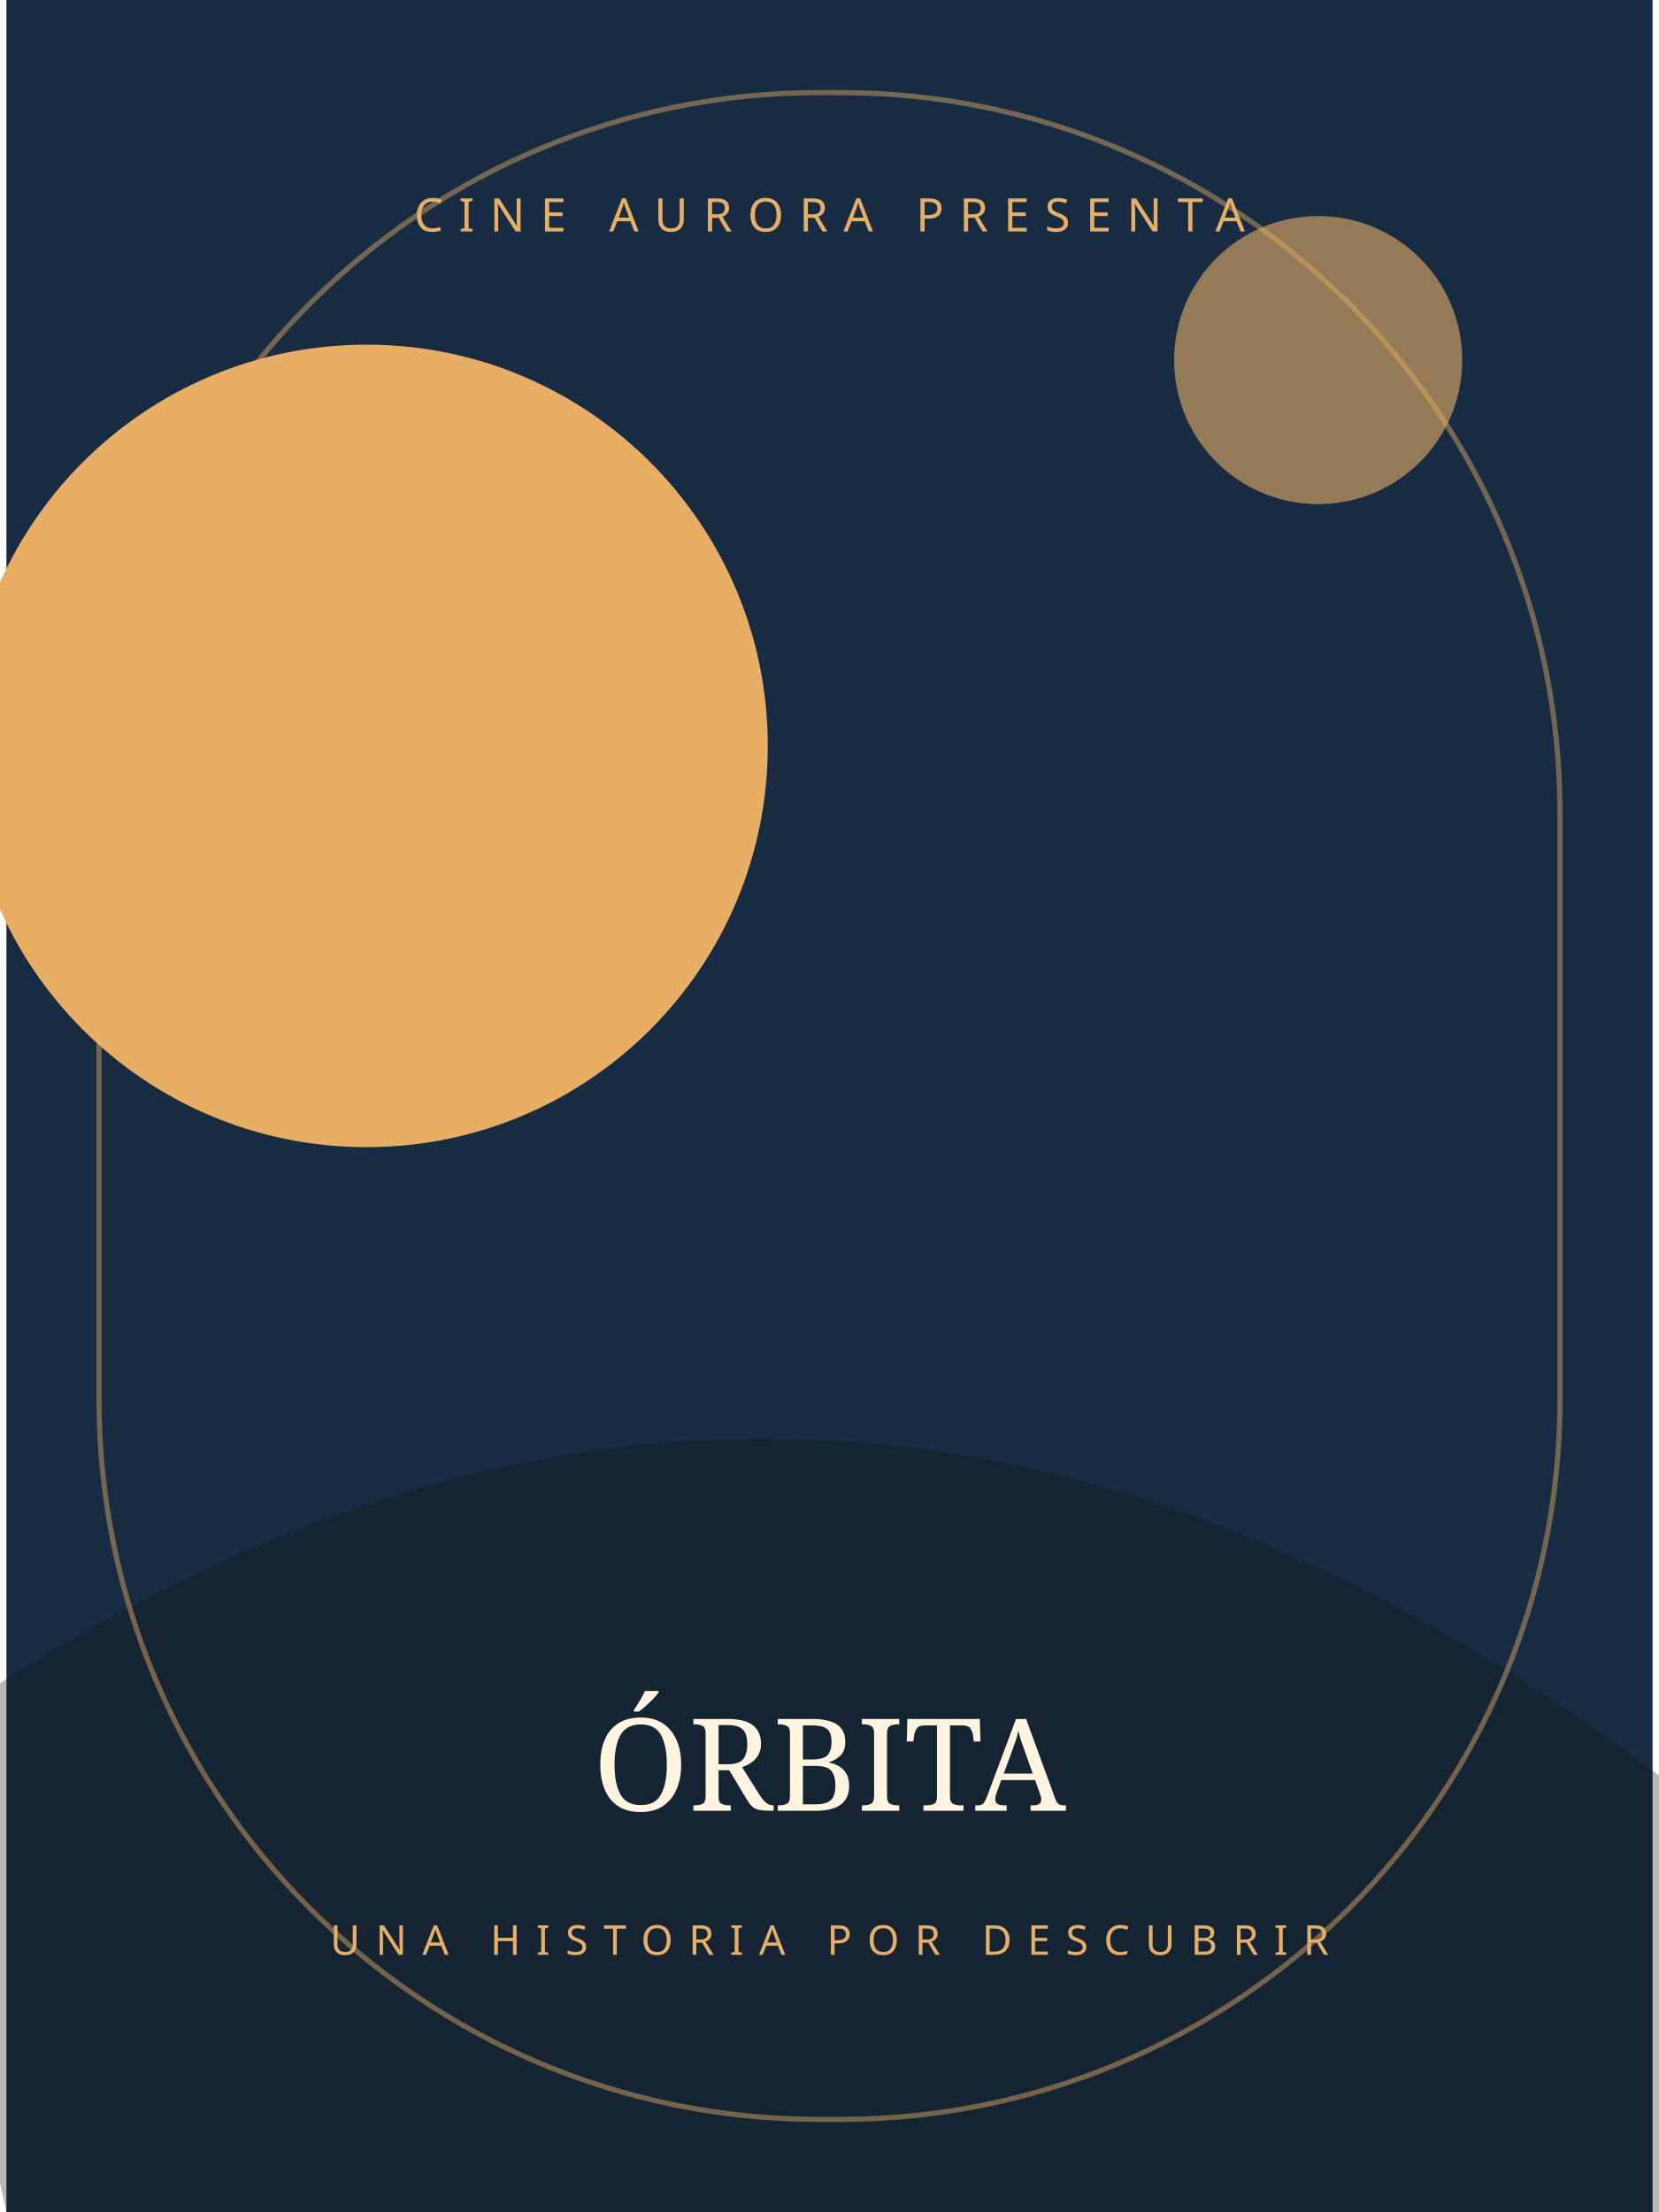
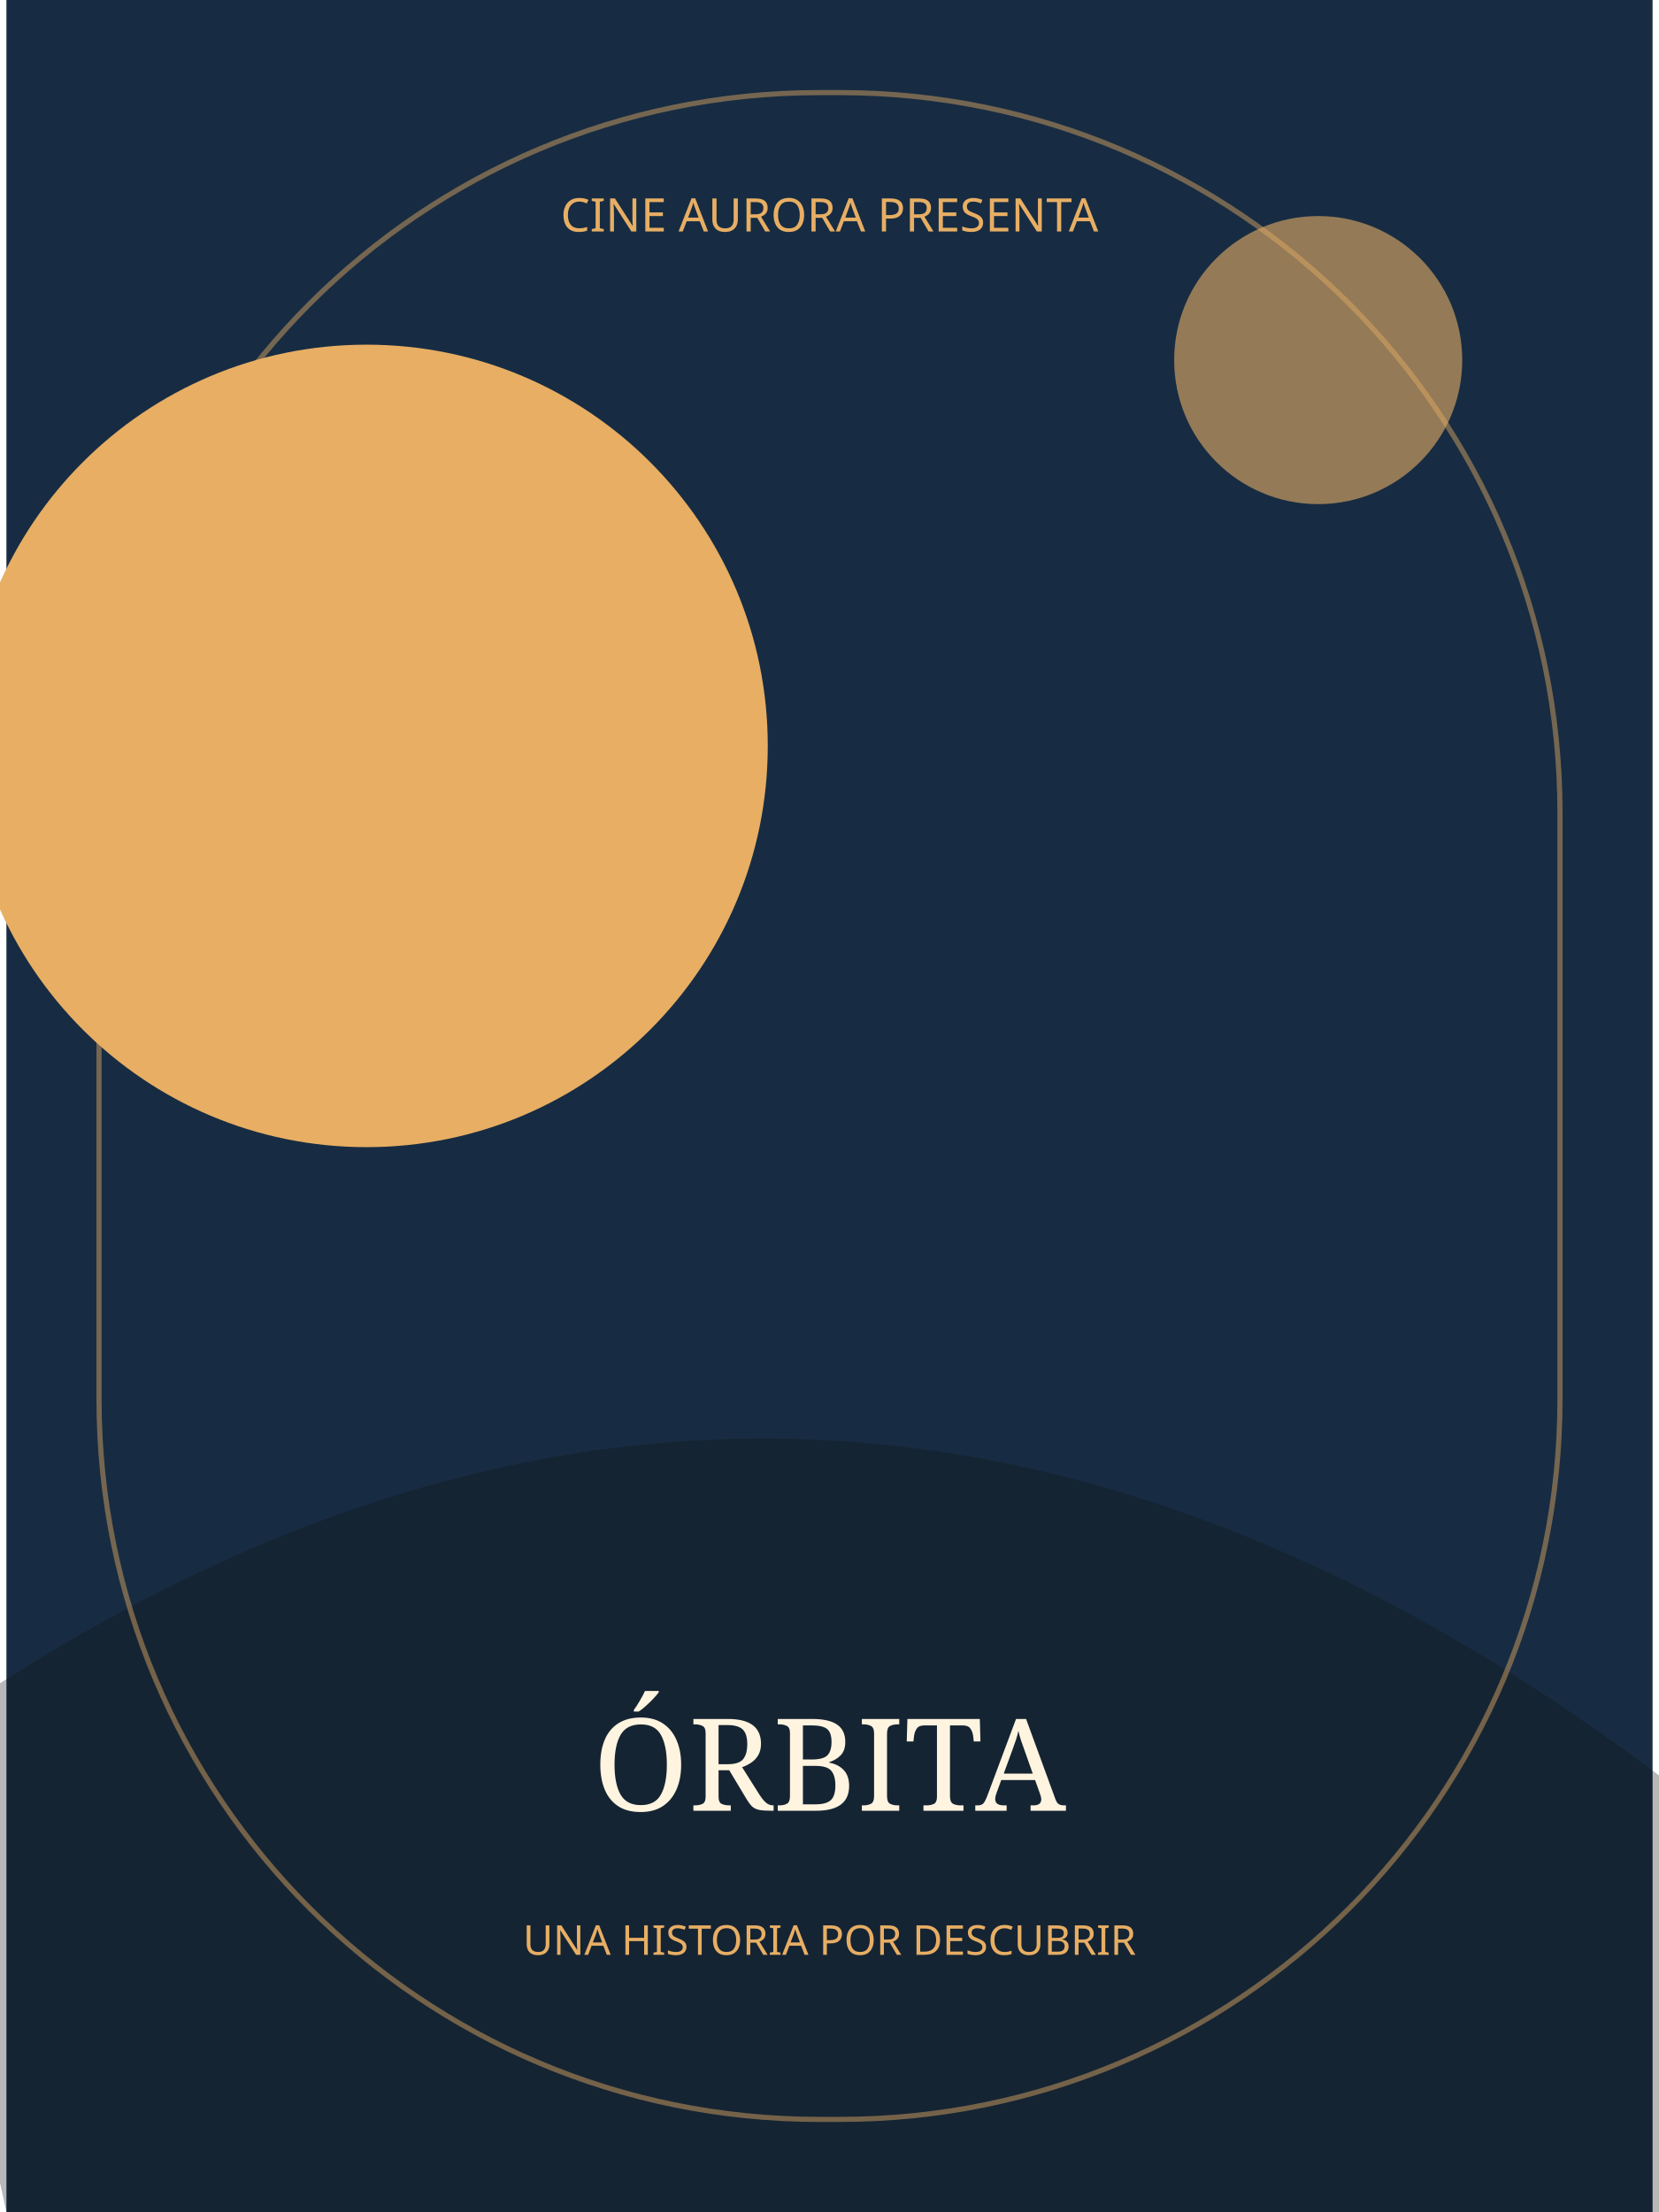
<svg xmlns="http://www.w3.org/2000/svg" width="600" height="800" viewBox="0 0 320 430">
  <rect width="320" height="430" fill="#172c42" />
  <circle cx="70" cy="145" r="78" fill="#e7ae64" />
  <circle cx="255" cy="70" r="28" fill="#e7ae64" opacity=".6" />
  <path d="M-20 340 Q160 210 340 360 V430 H0Z" fill="#111" opacity=".3" />
  <rect x="18" y="18" width="284" height="394" rx="140" fill="none" stroke="#e7ae64" opacity=".45" />
-   <text x="160" y="45" text-anchor="middle" fill="#e7ae64" font-family="sans-serif" font-size="9" letter-spacing="3">CINE AURORA PRESENTA</text>
+   <text x="160" y="45" text-anchor="middle" fill="#e7ae64" font-family="sans-serif" font-size="9" textLength="240" lengthAdjust="spacingAndGlyphs">CINE AURORA PRESENTA</text>
  <text x="160" y="352" text-anchor="middle" fill="#fff4df" font-family="serif" font-size="25">ÓRBITA</text>
-   <text x="160" y="380" text-anchor="middle" fill="#e7ae64" font-family="sans-serif" font-size="8" letter-spacing="3">UNA HISTORIA POR DESCUBRIR</text>
+   <text x="160" y="380" text-anchor="middle" fill="#e7ae64" font-family="sans-serif" font-size="8" textLength="240" lengthAdjust="spacingAndGlyphs">UNA HISTORIA POR DESCUBRIR</text>
</svg>
